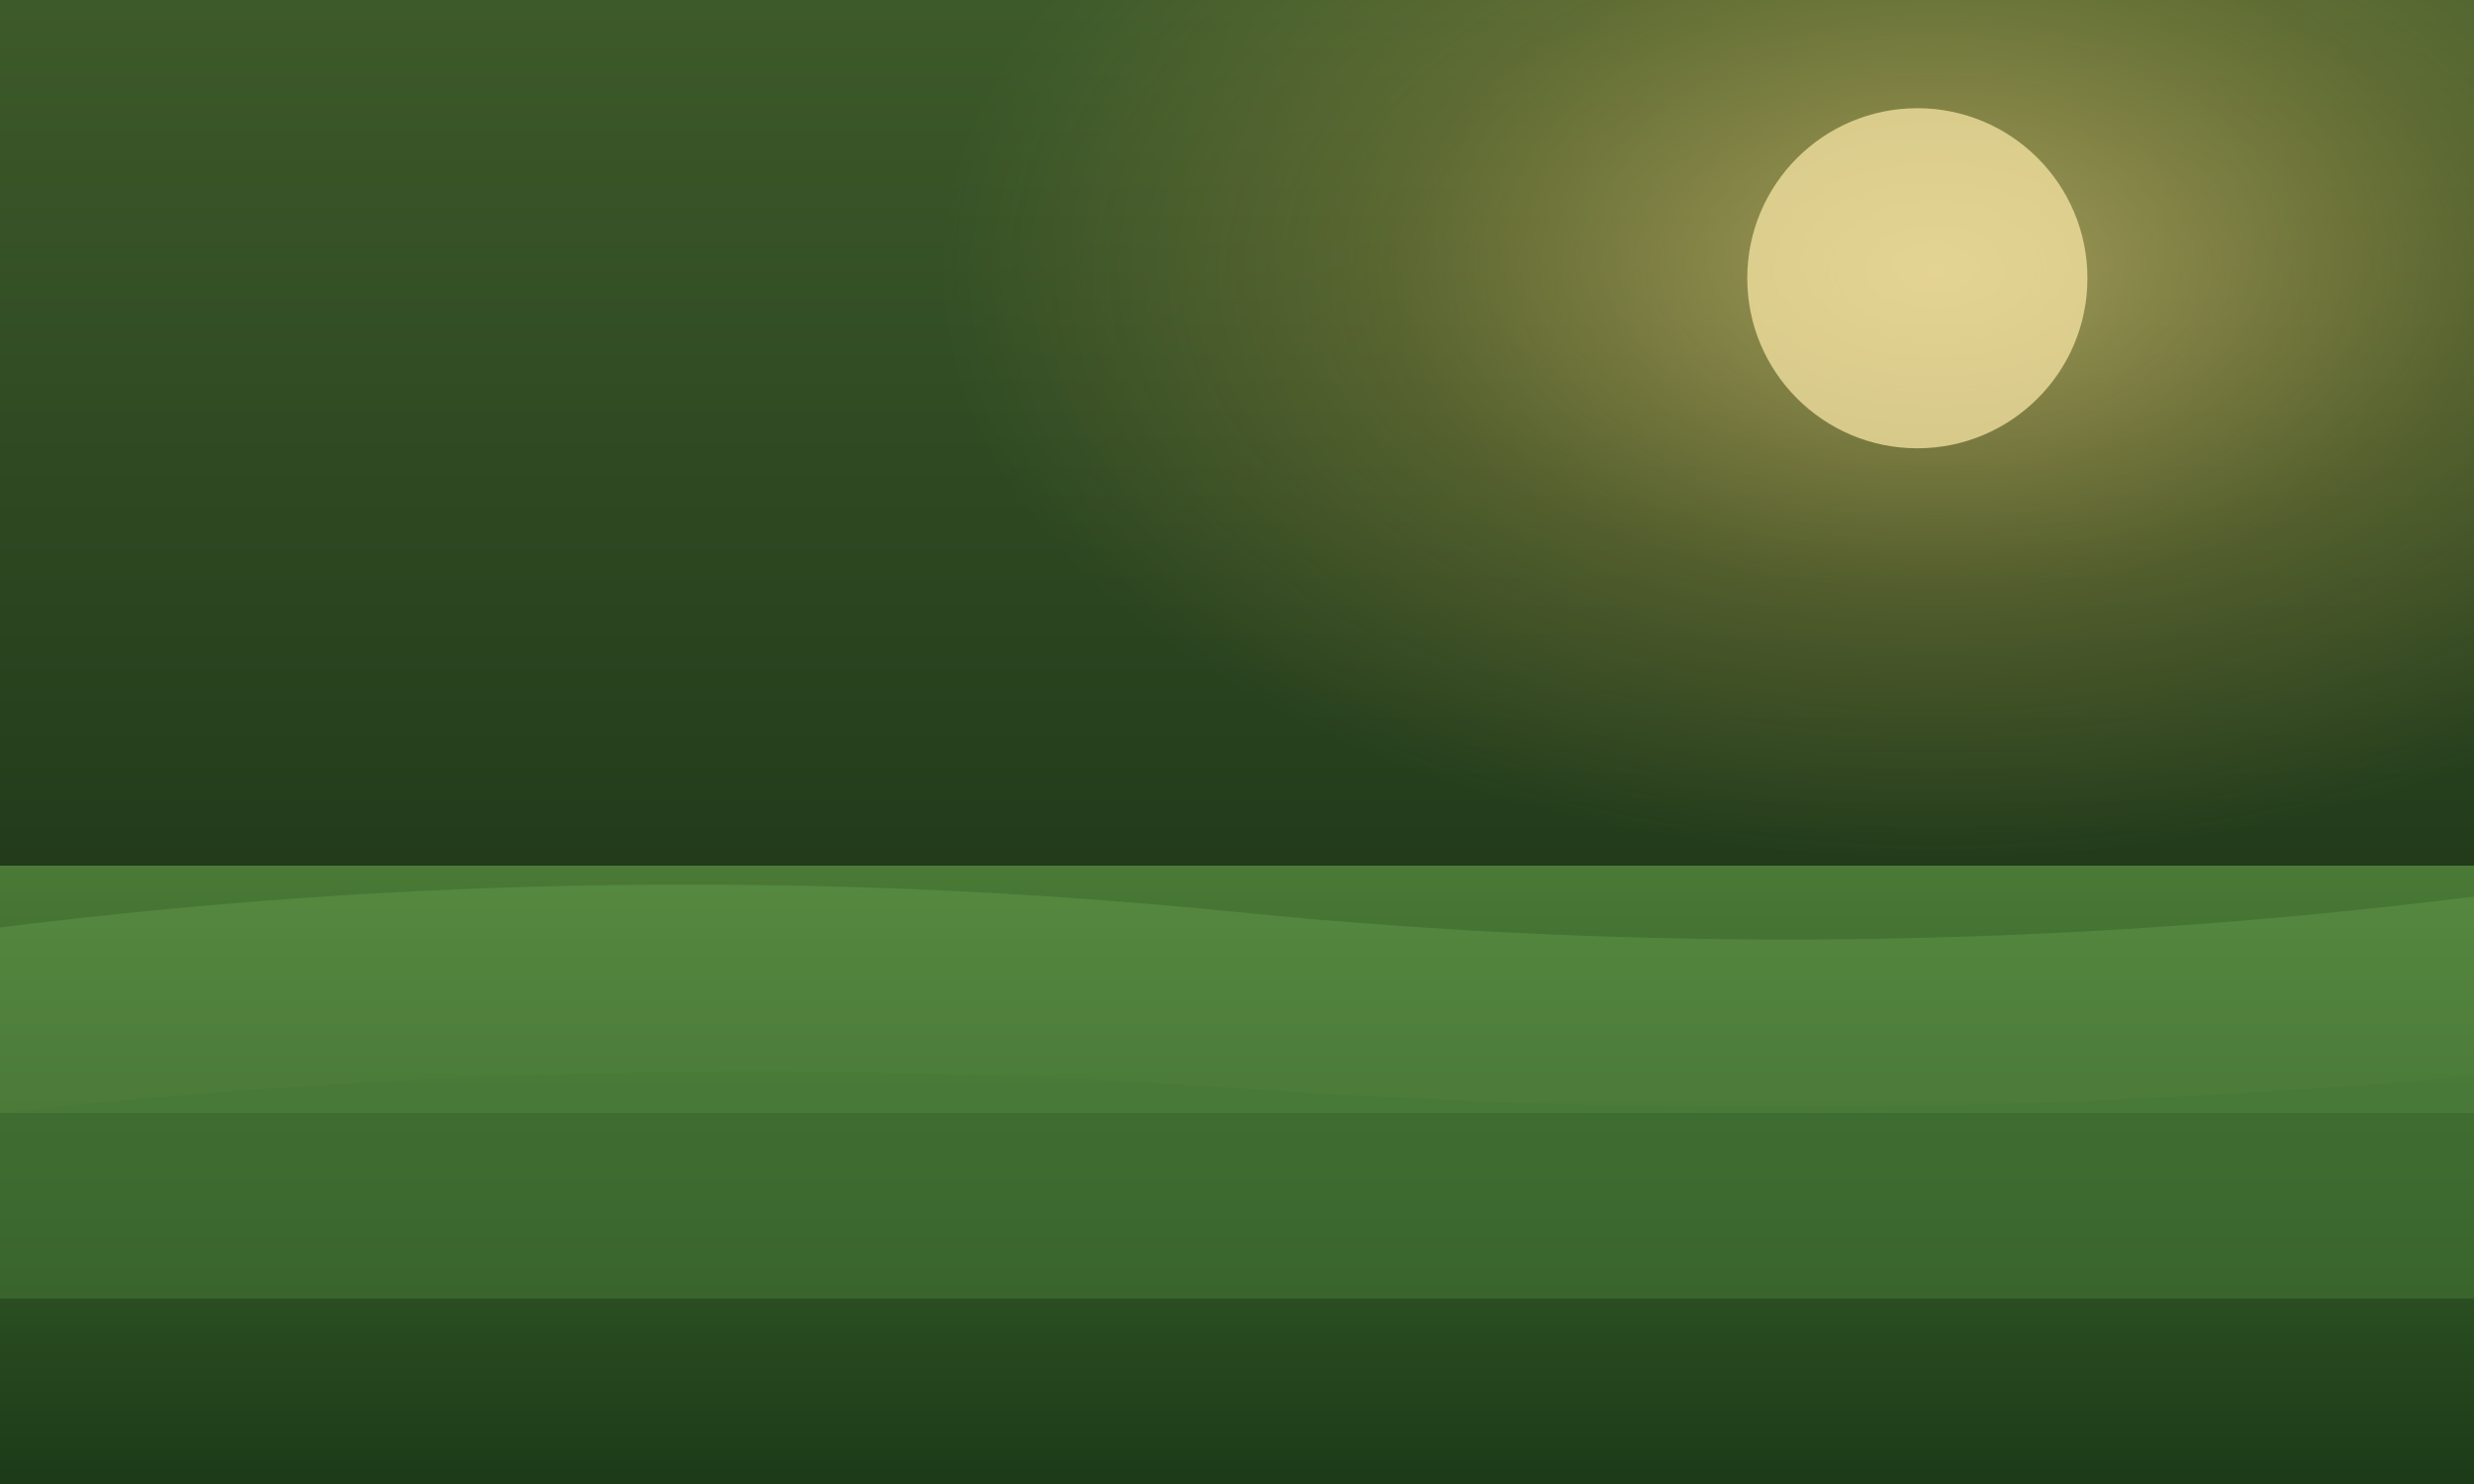
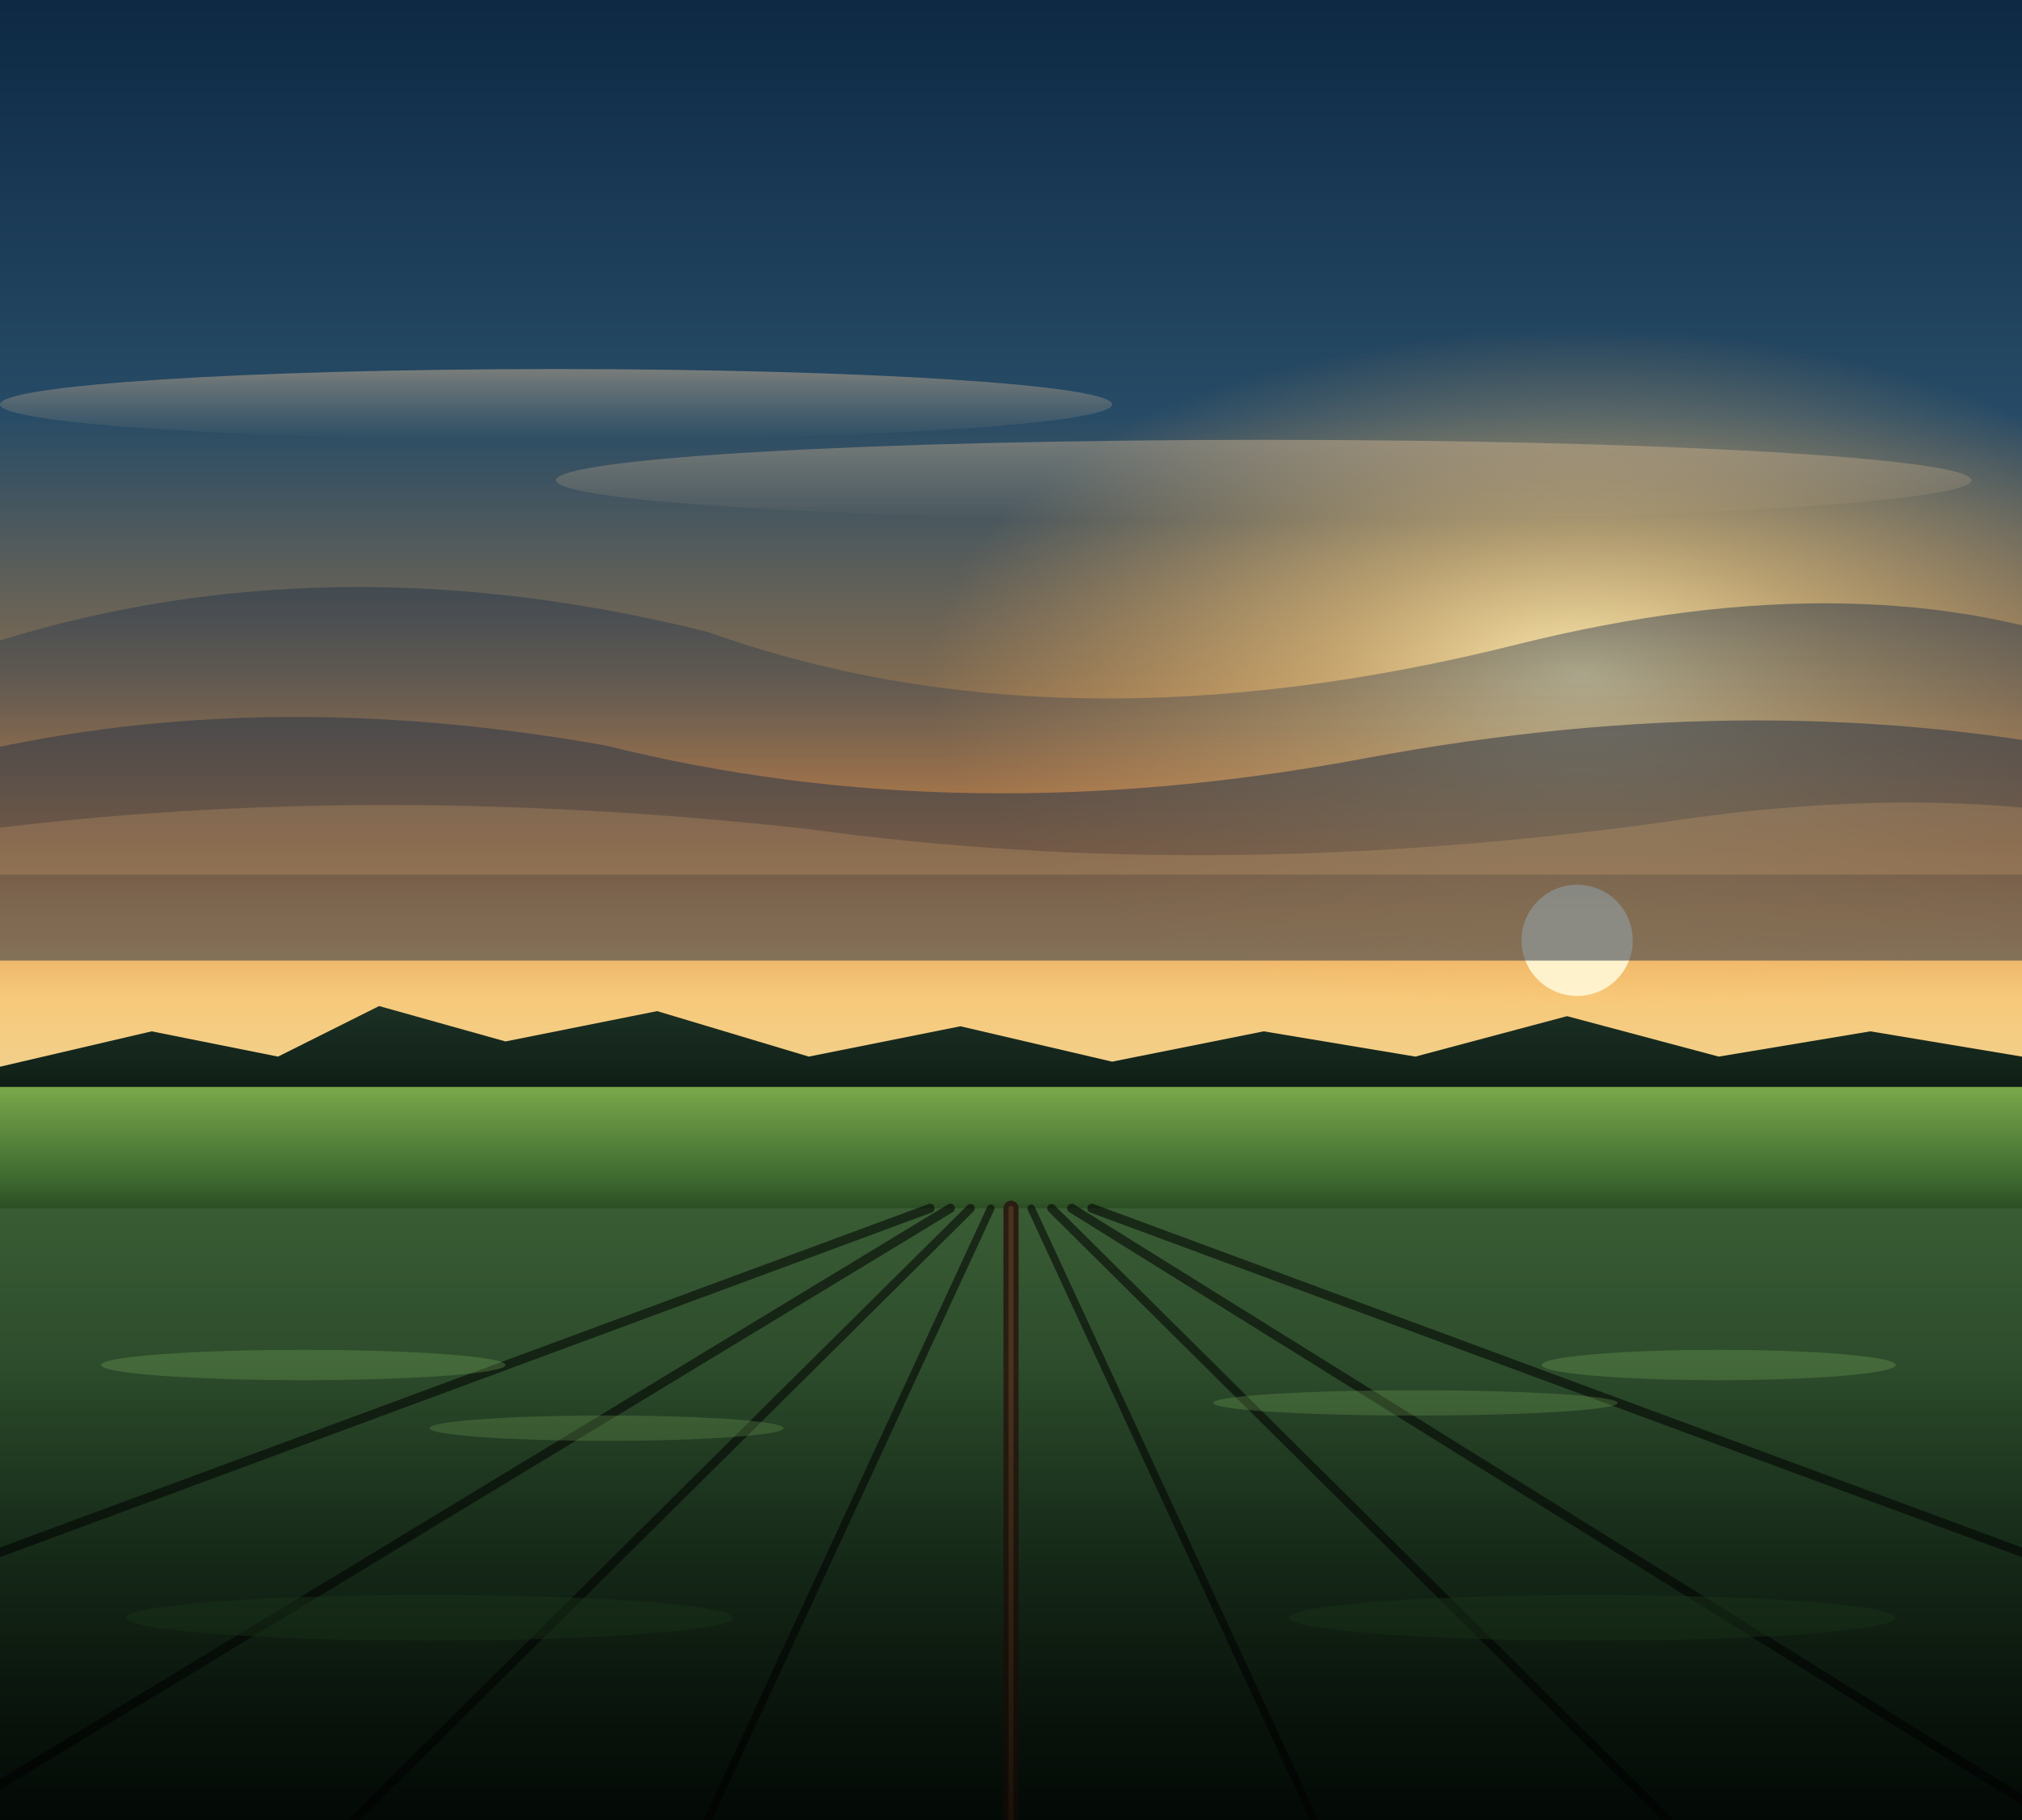
- <svg xmlns="http://www.w3.org/2000/svg" viewBox="0 0 800 480" preserveAspectRatio="xMidYMid slice" role="img" aria-label="Sunlit field">
+ <svg xmlns="http://www.w3.org/2000/svg" viewBox="0 0 800 720" preserveAspectRatio="xMidYMid slice" role="img" aria-label="Sunset over crop rows">
  <defs>
    <linearGradient id="sky" x1="0" y1="0" x2="0" y2="1">
-       <stop offset="0%" stop-color="#3d5a2a" />
-       <stop offset="55%" stop-color="#243d1c" />
-       <stop offset="100%" stop-color="#0f1f10" />
+       <stop offset="0%" stop-color="#0d2944" />
+       <stop offset="38%" stop-color="#274b66" />
+       <stop offset="62%" stop-color="#7d6a52" />
+       <stop offset="78%" stop-color="#d68842" />
+       <stop offset="92%" stop-color="#f7c97a" />
+       <stop offset="100%" stop-color="#f0d18e" />
    </linearGradient>
-     <linearGradient id="field" x1="0" y1="0" x2="0" y2="1">
-       <stop offset="0%" stop-color="#4a7a36" />
-       <stop offset="100%" stop-color="#1c3a18" />
+     <radialGradient id="sun" cx="78%" cy="62%" r="32%">
+       <stop offset="0%" stop-color="rgba(255,238,180,0.95)" />
+       <stop offset="40%" stop-color="rgba(255,210,130,0.55)" />
+       <stop offset="100%" stop-color="rgba(255,180,90,0)" />
+     </radialGradient>
+     <linearGradient id="cloudA" x1="0" y1="0" x2="0" y2="1">
+       <stop offset="0%" stop-color="rgba(40,55,75,0.62)" />
+       <stop offset="100%" stop-color="rgba(60,75,95,0)" />
    </linearGradient>
-     <radialGradient id="sunGlow" cx="78%" cy="18%" r="40%">
-       <stop offset="0%" stop-color="rgba(255,220,140,0.55)" />
-       <stop offset="55%" stop-color="rgba(255,200,100,0.18)" />
-       <stop offset="100%" stop-color="rgba(255,200,100,0)" />
-     </radialGradient>
+     <linearGradient id="cloudB" x1="0" y1="0" x2="0" y2="1">
+       <stop offset="0%" stop-color="rgba(255,210,160,0.55)" />
+       <stop offset="100%" stop-color="rgba(255,210,160,0)" />
+     </linearGradient>
+     <linearGradient id="treeline" x1="0" y1="0" x2="0" y2="1">
+       <stop offset="0%" stop-color="#1c3024" />
+       <stop offset="100%" stop-color="#0c1a12" />
+     </linearGradient>
+     <linearGradient id="canopy" x1="0" y1="0" x2="0" y2="1">
+       <stop offset="0%" stop-color="#395c34" />
+       <stop offset="55%" stop-color="#1f3a22" />
+       <stop offset="100%" stop-color="#0a1c10" />
+     </linearGradient>
+     <linearGradient id="canopyLit" x1="0" y1="0" x2="0" y2="1">
+       <stop offset="0%" stop-color="#7aa84a" />
+       <stop offset="60%" stop-color="#3e6a30" />
+       <stop offset="100%" stop-color="#1a3018" />
+     </linearGradient>
+     <linearGradient id="furrow" x1="0" y1="0" x2="0" y2="1">
+       <stop offset="0%" stop-color="rgba(0,0,0,0.0)" />
+       <stop offset="100%" stop-color="rgba(0,0,0,0.65)" />
+     </linearGradient>
  </defs>
-   <rect width="800" height="480" fill="url(#sky)" />
-   <rect x="0" y="280" width="800" height="200" fill="url(#field)" />
-   <rect width="800" height="480" fill="url(#sunGlow)" />
-   <circle cx="620" cy="90" r="55" fill="rgba(255,235,170,0.7)" />
-   <path d="M0,300 Q200,275 400,295 T800,290 L800,360 L0,360 Z" fill="rgba(105,160,80,0.40)" />
-   <path d="M0,360 Q200,338 400,352 T800,348 L800,420 L0,420 Z" fill="rgba(70,120,55,0.55)" />
+   <rect width="800" height="430" fill="url(#sky)" />
+   <rect width="800" height="430" fill="url(#sun)" />
+   <circle cx="624" cy="372" r="22" fill="rgba(255,245,210,0.95)" />
+   <ellipse cx="220" cy="160" rx="220" ry="14" fill="url(#cloudB)" opacity="0.7" />
+   <ellipse cx="500" cy="190" rx="280" ry="16" fill="url(#cloudB)" opacity="0.6" />
+   <path d="M -20,260 Q 120,210 280,250 Q 420,300 600,255 Q 740,220 840,260 L 840,360 L -20,360 Z" fill="url(#cloudA)" opacity="0.85" />
+   <path d="M -20,300 Q 100,270 240,295 Q 380,330 540,300 Q 700,270 840,300 L 840,380 L -20,380 Z" fill="rgba(45,55,72,0.55)" />
+   <path d="M -20,330 Q 140,308 320,328 Q 480,350 660,325 Q 760,310 840,325 L 840,346 L -20,346 Z" fill="rgba(255,200,130,0.18)" />
+   <path d="M 0,422 L 60,408 L 110,418 L 150,398 L 200,412 L 260,400 L 320,418 L 380,406 L            440,420 L 500,408 L 560,418 L 620,402 L 680,418 L 740,408 L 800,418 L 800,440 L 0,440 Z" fill="url(#treeline)" />
+   <rect x="0" y="430" width="800" height="60" fill="url(#canopyLit)" />
+   <rect x="0" y="478" width="800" height="242" fill="url(#canopy)" />
+   <g stroke="rgba(0,0,0,0.55)" stroke-linecap="round" fill="none">
+     <path d="M 400,478 L 400,720" stroke-width="6" stroke="rgba(40,28,16,0.95)" />
+     <path d="M 400,478 L 400,720" stroke-width="2" stroke="rgba(80,55,32,0.85)" />
+     <path d="M 408,478 L 520,720" stroke-width="3" />
+     <path d="M 416,478 L 660,720" stroke-width="3.4" />
+     <path d="M 424,478 L 800,712" stroke-width="3.6" />
+     <path d="M 432,478 L 870,640" stroke-width="3.6" />
+     <path d="M 392,478 L 280,720" stroke-width="3" />
+     <path d="M 384,478 L 140,720" stroke-width="3.4" />
+     <path d="M 376,478 L  -10,712" stroke-width="3.6" />
+     <path d="M 368,478 L  -70,640" stroke-width="3.6" />
+   </g>
+   <g fill="rgba(120,170,90,0.30)">
+     <ellipse cx="120" cy="540" rx="80" ry="6" />
+     <ellipse cx="240" cy="565" rx="70" ry="5" />
+     <ellipse cx="560" cy="555" rx="80" ry="5" />
+     <ellipse cx="680" cy="540" rx="70" ry="6" />
+   </g>
+   <g fill="rgba(40,80,40,0.45)">
+     <ellipse cx="170" cy="640" rx="120" ry="9" />
+     <ellipse cx="630" cy="640" rx="120" ry="9" />
+   </g>
+   <rect x="0" y="540" width="800" height="180" fill="url(#furrow)" />
</svg>
